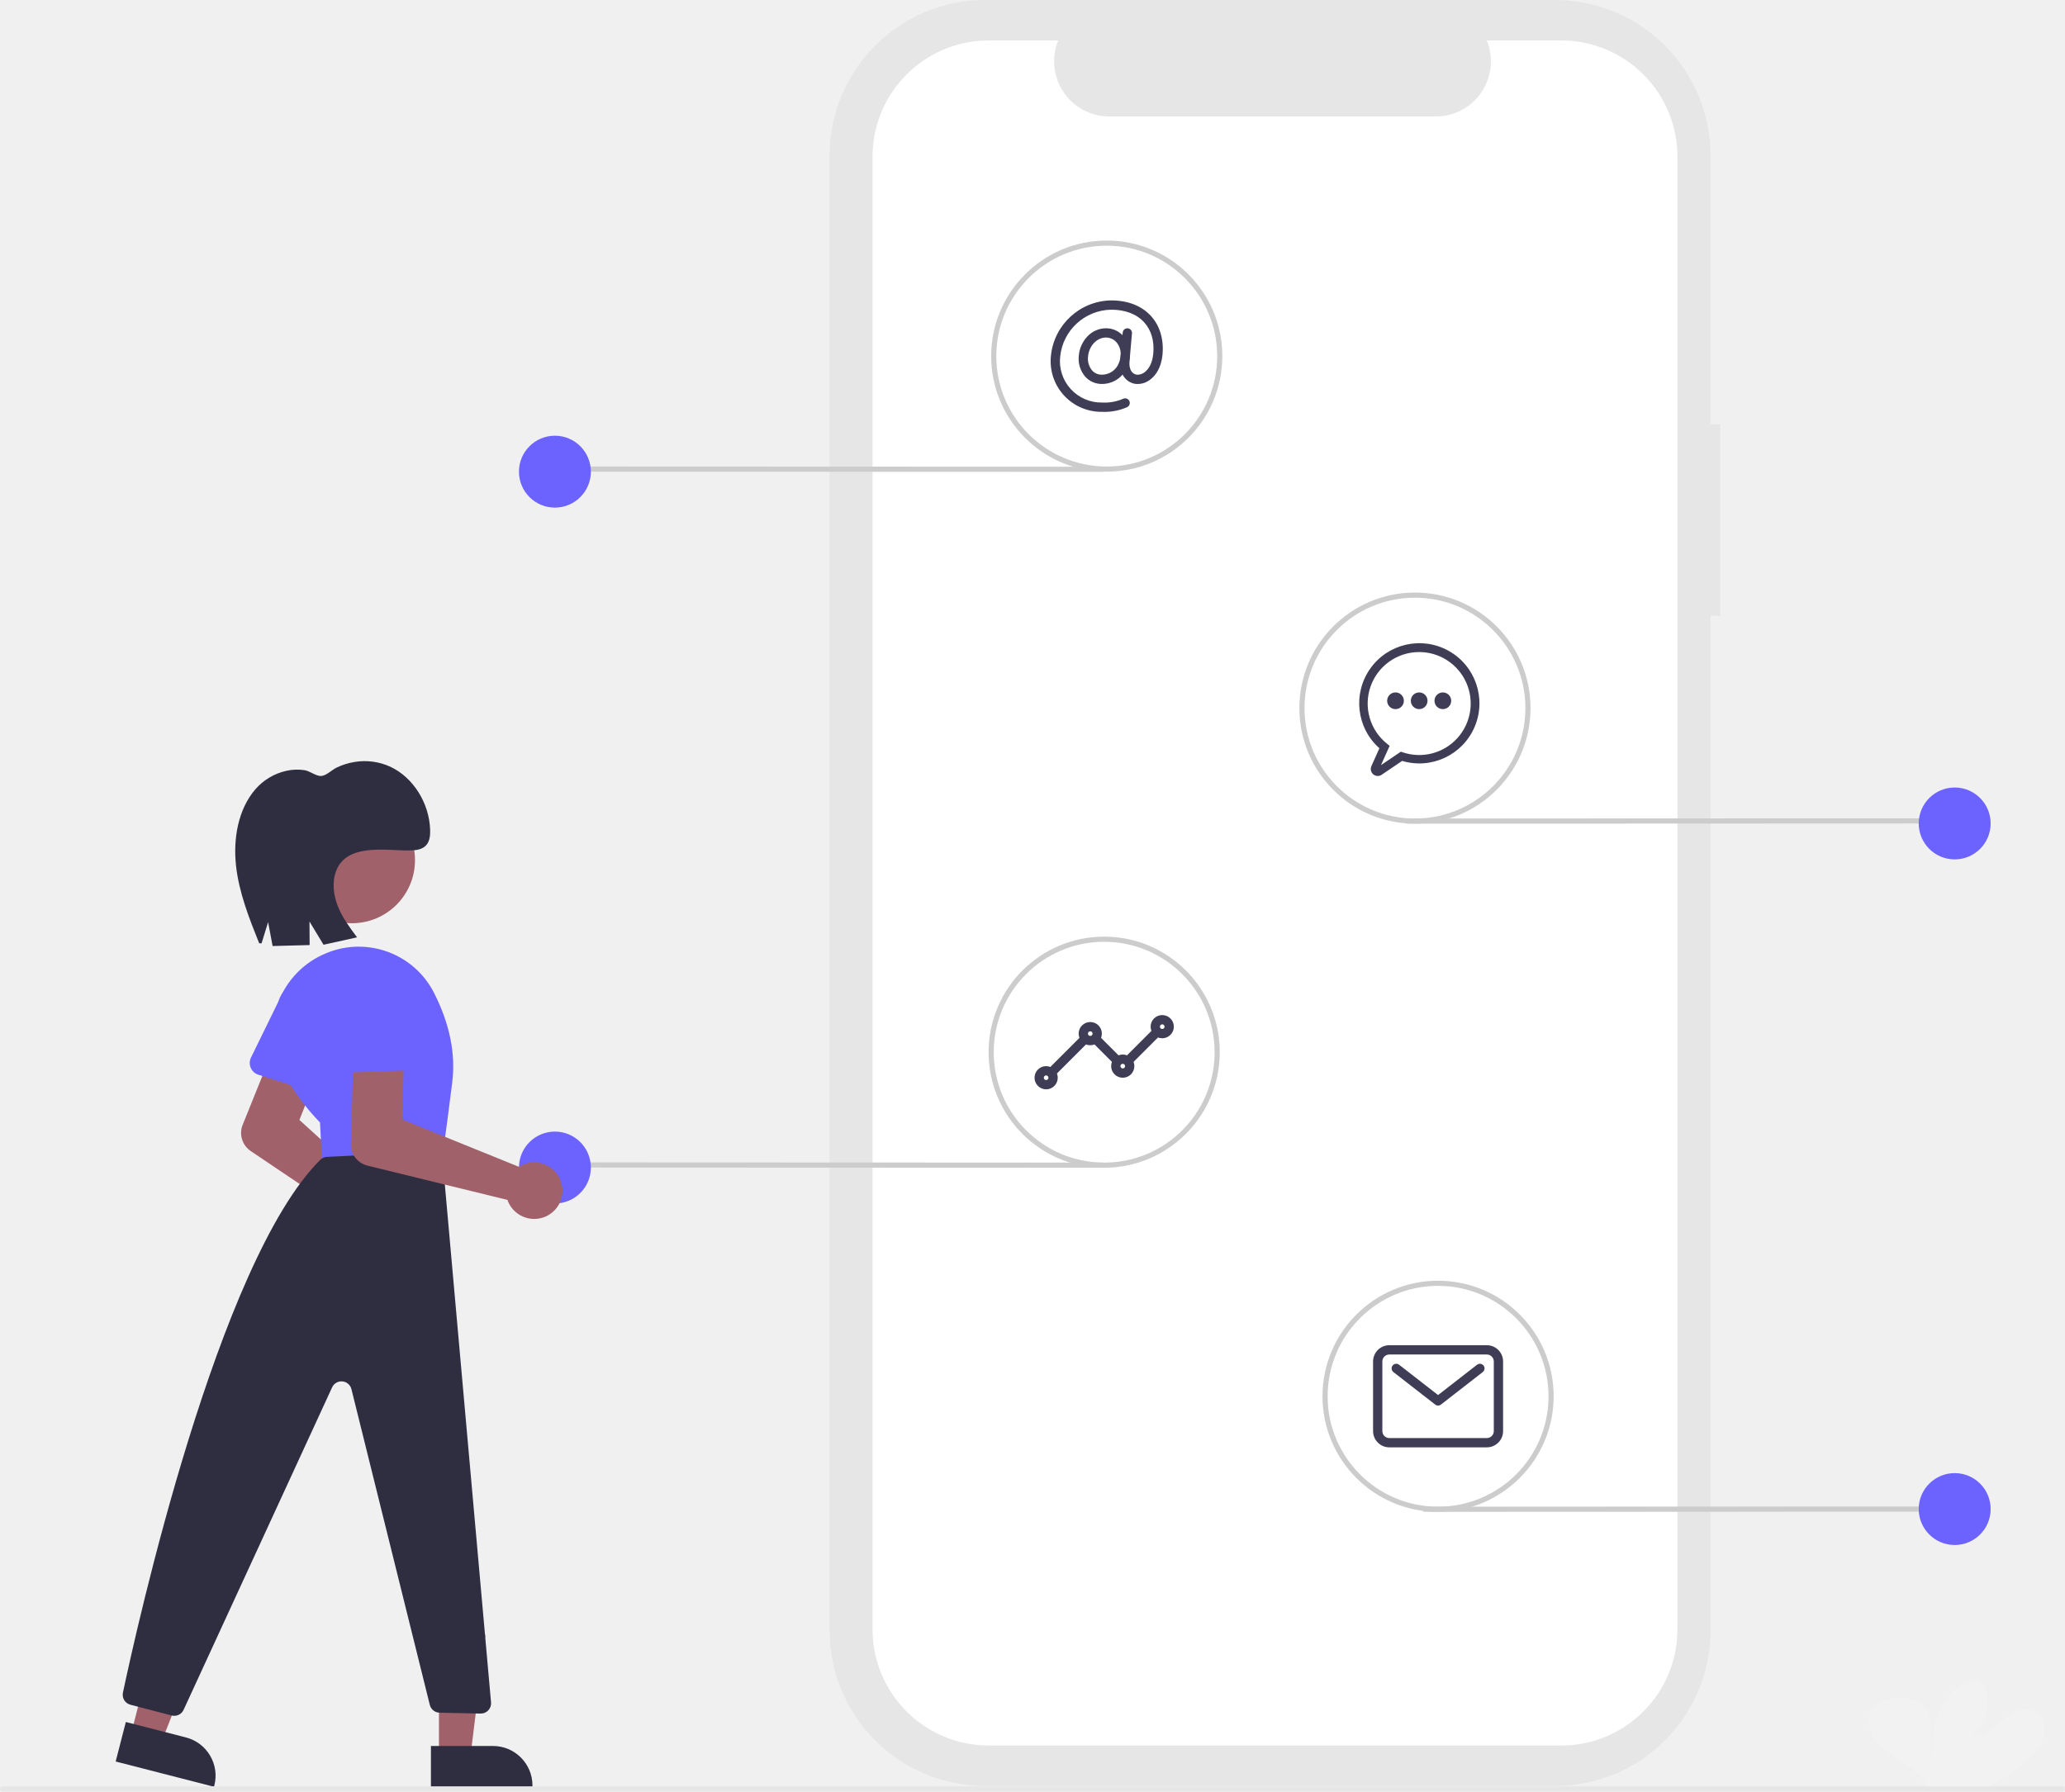
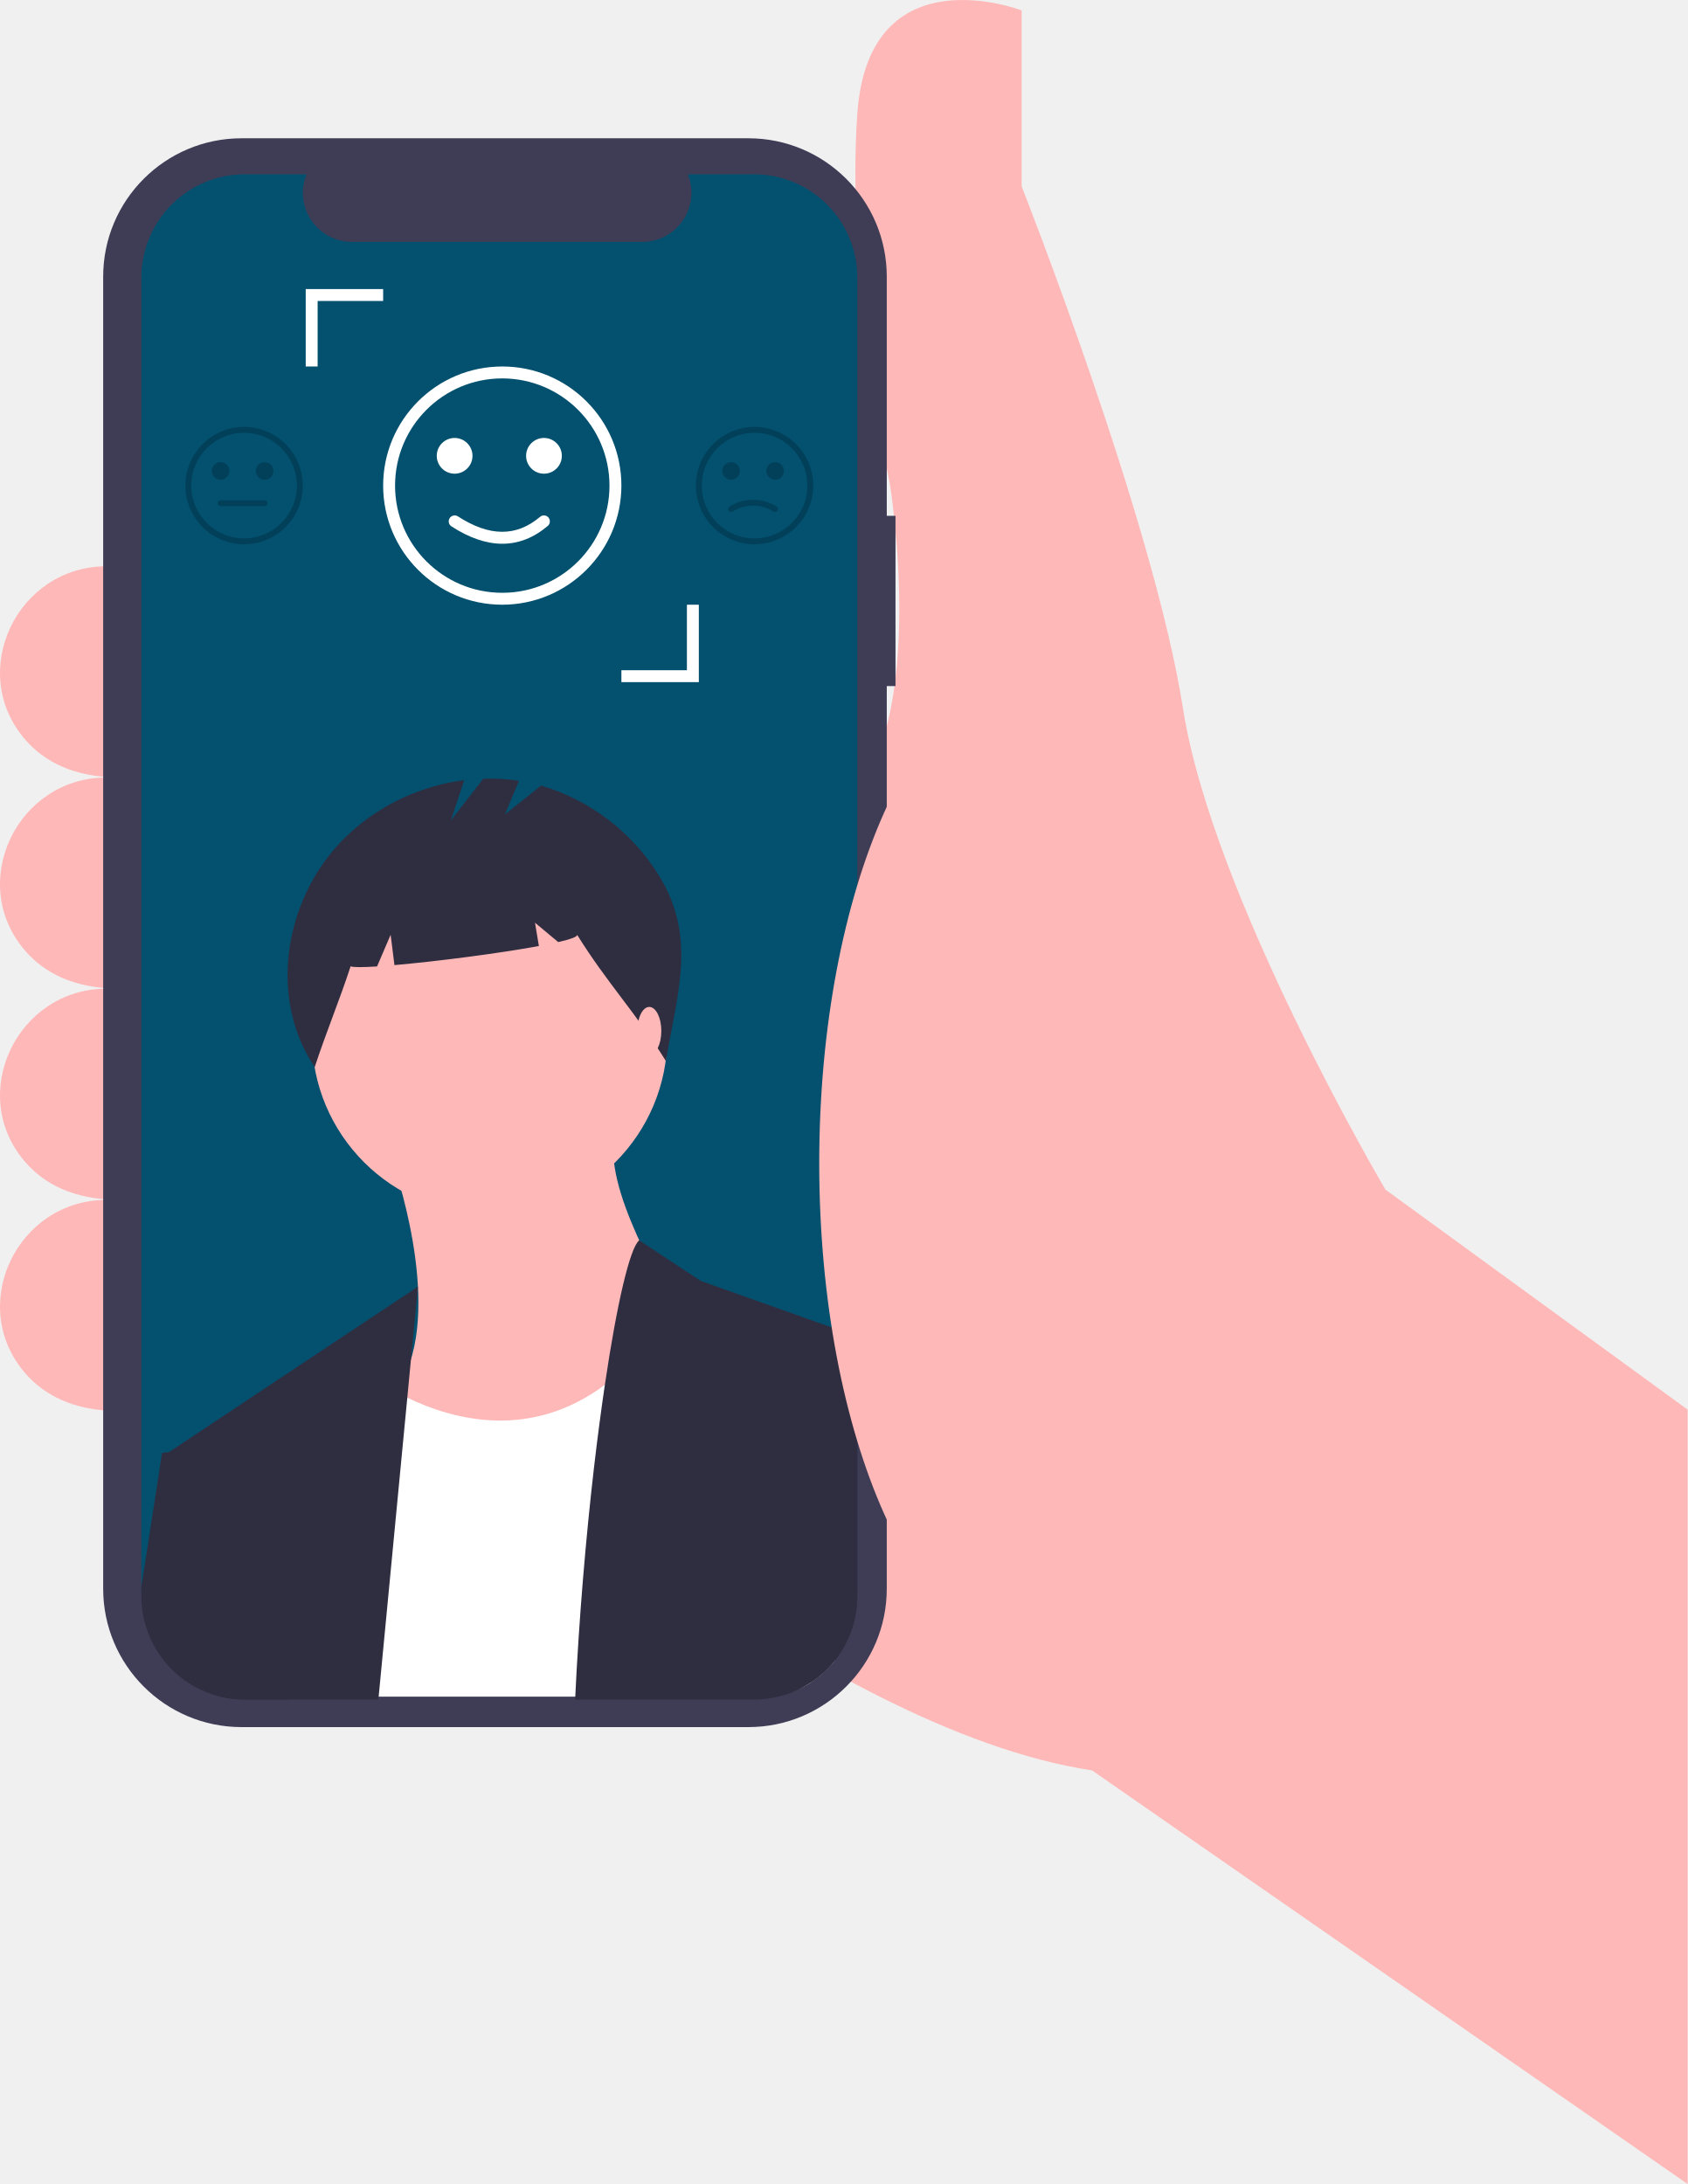
- <svg xmlns="http://www.w3.org/2000/svg" id="acbdcde3-a4fd-43c9-b2e2-23268a62f9b0" data-name="Layer 1" width="804" height="697.683" viewBox="0 0 804 697.683">
-   <path id="e9a96f1c-287a-42d8-bbee-a97ef2edbe89" data-name="Path 22" d="M867.817,266.442h-3.821V161.752a60.594,60.594,0,0,0-60.594-60.594H581.596a60.594,60.594,0,0,0-60.594,60.594V736.096a60.594,60.594,0,0,0,60.594,60.594H803.402a60.594,60.594,0,0,0,60.593-60.594V340.962h3.821Z" transform="translate(-198 -101.1587)" fill="#e6e6e6" />
-   <path id="bb6cf65b-d1a0-4b47-beae-738e5a961a87" data-name="Path 23" d="M805.847,116.917H776.896a21.498,21.498,0,0,1-19.907,29.617h-127.07a21.498,21.498,0,0,1-19.905-29.617H582.973A45.251,45.251,0,0,0,537.722,162.168V735.677a45.251,45.251,0,0,0,45.251,45.251H805.847a45.251,45.251,0,0,0,45.251-45.251h0V162.167a45.251,45.251,0,0,0-45.251-45.25Z" transform="translate(-198 -101.1587)" fill="#fff" />
-   <path d="M626.994,250.689a8.606,8.606,0,0,1-6.427-2.798,10.721,10.721,0,0,1-2.544-8.208,12.408,12.408,0,0,1,3.328-7.483,9.991,9.991,0,0,1,7.236-3.206,9.015,9.015,0,0,1,6.721,2.962,10.522,10.522,0,0,1,2.589,8.044l0,0a11.951,11.951,0,0,1-3.592,7.841A10.627,10.627,0,0,1,626.994,250.689Zm1.593-18.08c-3.539,0-6.597,3.246-6.962,7.39a7.115,7.115,0,0,0,1.608,5.449,4.964,4.964,0,0,0,3.761,1.624c3.31,0,6.851-2.285,7.301-7.391a6.904,6.904,0,0,0-1.654-5.285A5.439,5.439,0,0,0,628.587,232.609Zm7.509,7.232h0Z" transform="translate(-198 -101.1587)" fill="#3f3d56" />
-   <path d="M627.112,261.537a19.73,19.73,0,0,1-19.936-21.853,23.961,23.961,0,0,1,23.441-21.538c6.509,0,11.865,2.091,15.488,6.048,3.436,3.752,5.045,9.033,4.53,14.872-.487,5.531-2.833,8.411-4.716,9.854a7.923,7.923,0,0,1-5.998,1.719c-2.976-.528-6.268-3.231-5.75-9.114l.958-10.876a1.808,1.808,0,0,1,3.602.317l-.958,10.876c-.257,2.925.782,4.882,2.779,5.236A4.363,4.363,0,0,0,643.72,246.049c1.306-1.001,2.942-3.08,3.313-7.301.431-4.886-.813-9.074-3.595-12.113-2.92-3.189-7.354-4.874-12.822-4.874A20.332,20.332,0,0,0,610.778,239.999a16.116,16.116,0,0,0,16.334,17.922,18.145,18.145,0,0,0,8.258-1.497,1.808,1.808,0,0,1,1.401,3.334A21.691,21.691,0,0,1,627.112,261.537Z" transform="translate(-198 -101.1587)" fill="#3f3d56" />
-   <path d="M608.022,519.964a1.808,1.808,0,0,1-1.278-3.086l11.752-11.752a1.808,1.808,0,0,1,2.557,2.557l-11.752,11.752A1.802,1.802,0,0,1,608.022,519.964Zm29.832-4.52a1.808,1.808,0,0,1-1.278-3.086l9.944-9.944a1.808,1.808,0,0,1,2.557,2.557l-9.944,9.944A1.802,1.802,0,0,1,637.854,515.444Zm-5.424,0a1.802,1.802,0,0,1-1.278-.53l-7.232-7.232a1.808,1.808,0,1,1,2.557-2.557l7.232,7.232a1.808,1.808,0,0,1-1.278,3.086Z" transform="translate(-198 -101.1587)" fill="#3f3d56" />
-   <path d="M650.51,505.5a4.52,4.52,0,1,1,4.52-4.52A4.525,4.525,0,0,1,650.51,505.5Zm0-5.424a.904.904,0,1,0,.904.904A.905.905,0,0,0,650.51,500.076Z" transform="translate(-198 -101.1587)" fill="#3f3d56" />
-   <path d="M635.142,520.868a4.52,4.52,0,1,1,4.52-4.52A4.525,4.525,0,0,1,635.142,520.868Zm0-5.424a.904.904,0,1,0,.904.904A.905.905,0,0,0,635.142,515.444Z" transform="translate(-198 -101.1587)" fill="#3f3d56" />
-   <path d="M622.486,508.212a4.52,4.52,0,1,1,4.52-4.52A4.525,4.525,0,0,1,622.486,508.212Zm0-5.424a.904.904,0,1,0,.904.904A.905.905,0,0,0,622.486,502.788Z" transform="translate(-198 -101.1587)" fill="#3f3d56" />
-   <path d="M605.31,525.388a4.52,4.52,0,1,1,4.52-4.52A4.525,4.525,0,0,1,605.31,525.388Zm0-5.424a.904.904,0,1,0,.904.904A.905.905,0,0,0,605.31,519.964Z" transform="translate(-198 -101.1587)" fill="#3f3d56" />
-   <path d="M776.894,664.812H738.926a6.335,6.335,0,0,1-6.328-6.328V631.364a6.335,6.335,0,0,1,6.328-6.328h37.967a6.335,6.335,0,0,1,6.328,6.328v27.12A6.335,6.335,0,0,1,776.894,664.812ZM738.926,628.652a2.715,2.715,0,0,0-2.712,2.712v27.12a2.715,2.715,0,0,0,2.712,2.712h37.967a2.715,2.715,0,0,0,2.712-2.712V631.364a2.715,2.715,0,0,0-2.712-2.712Z" transform="translate(-198 -101.1587)" fill="#3f3d56" />
-   <path d="M757.91,648.54a1.805,1.805,0,0,1-1.11-.381l-16.272-12.656a1.808,1.808,0,1,1,2.22-2.854l15.162,11.792,15.162-11.792a1.808,1.808,0,1,1,2.22,2.854l-16.272,12.656A1.805,1.805,0,0,1,757.91,648.54Z" transform="translate(-198 -101.1587)" fill="#3f3d56" />
-   <path d="M961.835,689.841l-209.141.083a1,1,0,0,1,0-2l209.141-.083a1,1,0,0,1,0,2Z" transform="translate(-198 -101.1587)" fill="#ccc" />
-   <circle cx="761.051" cy="587.683" r="14" fill="#6c63ff" />
-   <path d="M956.835,421.841l-211.141.083a1,1,0,0,1,0-2l211.141-.083a1,1,0,0,1,0,2Z" transform="translate(-198 -101.1587)" fill="#ccc" />
-   <circle cx="761.051" cy="320.683" r="14" fill="#6c63ff" />
-   <path d="M416.268,284.841l211.141.083a1,1,0,0,0,0-2l-211.141-.083a1,1,0,1,0,0,2Z" transform="translate(-198 -101.1587)" fill="#ccc" />
-   <circle cx="216.051" cy="183.683" r="14" fill="#6c63ff" />
-   <path d="M416.268,555.841l211.141.083a1,1,0,0,0,0-2l-211.141-.083a1,1,0,1,0,0,2Z" transform="translate(-198 -101.1587)" fill="#ccc" />
-   <circle cx="216.051" cy="454.683" r="14" fill="#6c63ff" />
-   <path d="M757.91,689.924a45,45,0,1,1,45-45A45.051,45.051,0,0,1,757.91,689.924Zm0-88a43,43,0,1,0,43,43A43.049,43.049,0,0,0,757.91,601.924Z" transform="translate(-198 -101.1587)" fill="#ccc" />
-   <path d="M627.91,555.924a45,45,0,1,1,45-45A45.051,45.051,0,0,1,627.91,555.924Zm0-88a43,43,0,1,0,43,43A43.049,43.049,0,0,0,627.91,467.924Z" transform="translate(-198 -101.1587)" fill="#ccc" />
-   <path d="M748.91,421.924a45,45,0,1,1,45-45A45.051,45.051,0,0,1,748.91,421.924Zm0-88a43,43,0,1,0,43,43A43.049,43.049,0,0,0,748.91,333.924Z" transform="translate(-198 -101.1587)" fill="#ccc" />
-   <path d="M628.91,284.841a45,45,0,1,1,45-45A45.051,45.051,0,0,1,628.91,284.841Zm0-88a43,43,0,1,0,43,43A43.049,43.049,0,0,0,628.91,196.841Z" transform="translate(-198 -101.1587)" fill="#ccc" />
-   <path d="M346.502,589.738a11.019,11.019,0,0,1-4.302-7.881,10.269,10.269,0,0,1-.025-1.08l-46.568-31.362a8.552,8.552,0,0,1-3.337-9.67l22.257-55.296a9.699,9.699,0,0,1,18.023,7.171l-17.97,45.69L350.842,570.246a10.462,10.462,0,0,1,1.453-.225,11.001,11.001,0,0,1,2.983,21.763,11.407,11.407,0,0,1-2.147.206A10.865,10.865,0,0,1,346.502,589.738Z" transform="translate(-198 -101.1587)" fill="#a0616a" />
-   <path d="M295.626,517.009a4.812,4.812,0,0,1,.101-4.01l10.625-21.716a13.377,13.377,0,0,1,25.522,8.028l-3.879,23.942a4.817,4.817,0,0,1-6.214,3.82l-23.185-7.368A4.811,4.811,0,0,1,295.626,517.009Z" transform="translate(-198 -101.1587)" fill="#6c63ff" />
-   <polygon points="170.908 683.95 183.168 683.95 189 636.662 170.906 636.663 170.908 683.95" fill="#a0616a" />
-   <path d="M365.781,781.106l24.144-.001h.001a15.386,15.386,0,0,1,15.386,15.386v.5l-39.531.001Z" transform="translate(-198 -101.1587)" fill="#2f2e41" />
-   <polygon points="51.025 675.264 62.899 678.315 80.319 633.967 62.794 629.464 51.025 675.264" fill="#a0616a" />
-   <path d="M246.993,771.767l23.384,6.009.001 0a15.386,15.386,0,0,1,11.072,18.732l-.124.484L243.038,787.154Z" transform="translate(-198 -101.1587)" fill="#2f2e41" />
-   <circle cx="137.015" cy="334.98" r="24.561" fill="#a0616a" />
-   <path d="M322.592,538.3a88.73,88.73,0,0,1-14.736-20.234,32.716,32.716,0,0,1-1.54-26.477A33.442,33.442,0,0,1,325.307,472.244a32.88,32.88,0,0,1,41.612,15.446c6.146,12.027,8.554,23.786,7.159,34.952-2.668,21.346-4.23,32.379-4.643,32.791l-.137.138-45.689,2.03Z" transform="translate(-198 -101.1587)" fill="#6c63ff" />
-   <path d="M325.306,551.694l40.887-2.035a4,4,0,0,1,4.183,3.64l18.809,210.832a4,4,0,0,1-4.069,4.355l-15.974-.34a4,4,0,0,1-3.797-3.036L334.828,642.147a4,4,0,0,0-7.516-.709L269.483,767.037a4,4,0,0,1-4.643,2.198l-16.076-4.194a3.995,3.995,0,0,1-2.905-4.693c5.289-24.968,36.972-167.956,76.862-207.533A3.941,3.941,0,0,1,325.306,551.694Z" transform="translate(-198 -101.1587)" fill="#2f2e41" />
-   <path d="M402.733,575.366a11.018,11.018,0,0,1-6.758-5.913,10.353,10.353,0,0,1-.397-1.004l-54.531-13.363a8.552,8.552,0,0,1-6.469-7.925l1.805-59.578a9.699,9.699,0,0,1,19.391.509l-1.096,49.084,45.401,18.397a10.744,10.744,0,0,1,1.285-.713h0a11.01,11.01,0,1,1,1.369,20.506Z" transform="translate(-198 -101.1587)" fill="#a0616a" />
-   <path d="M330.567,517.27a4.812,4.812,0,0,1-1.253-3.81L332.017,489.435a13.377,13.377,0,0,1,26.735-1.022l4.399,23.852a4.817,4.817,0,0,1-4.567,5.687l-24.313.858A4.811,4.811,0,0,1,330.567,517.27Z" transform="translate(-198 -101.1587)" fill="#6c63ff" />
-   <path d="M299.821,468.565l2.566-8.294,1.755,9.309,14.413-.382-.066-9.178,5.479,9.057,13.061-2.887c-2.79-3.718-5.614-7.494-7.398-11.877s-2.434-9.522-.767-13.959c4.122-10.968,19.751-7.899,28.3-7.992,2.494-.027,5.309-.207,6.943-2.246,1.23-1.535,1.431-3.732,1.369-5.762-.321-10.455-6.598-20.429-15.471-24.585a23.981,23.981,0,0,0-13.905-1.884,25.139,25.139,0,0,0-7.092,2.234c-1.997.976-4.095,3.299-6.245,3.236-1.807-.053-4.199-1.935-6.166-2.257a19.06,19.06,0,0,0-7.123.249,22.375,22.375,0,0,0-12.076,7.226c-6.68,7.762-8.665,19.2-7.501,29.731s5.104,20.434,8.999,30.166" transform="translate(-198 -101.1587)" fill="#2f2e41" />
-   <path d="M1001,798.841H199a1,1,0,0,1,0-2h802a1,1,0,0,1,0,2Z" transform="translate(-198 -101.1587)" fill="#e6e6e6" />
-   <path d="M987.47,786.448a19.309,19.309,0,0,0,6.375-9.596c.814-3.819-.814-8.301-4.45-9.779-4.084-1.577-8.451,1.262-11.755,4.117s-7.106,6.126-11.439,5.512a17.383,17.383,0,0,0,5.33-16.287,6.641,6.641,0,0,0-1.494-3.321c-2.258-2.424-6.375-1.378-9.098.531-8.633,6.077-11.041,17.798-11.074,28.358-.88-3.819-.149-7.787-.166-11.622s-1.096-8.301-4.383-10.327a13.282,13.282,0,0,0-6.641-1.577c-3.885-.133-8.202.249-10.858,3.088-3.321,3.52-2.441,9.447.432,13.282s7.222,6.309,11.223,8.999a24.772,24.772,0,0,1,8.036,7.654,7.322,7.322,0,0,1,.598,1.361h24.323A67.688,67.688,0,0,0,987.47,786.448Z" transform="translate(-198 -101.1587)" fill="#f2f2f2" />
-   <path d="M734.405,403.361a2.719,2.719,0,0,1-2.47-3.825l3.129-6.981a23.407,23.407,0,1,1,8.849,4.929l-7.985,5.406A2.71,2.71,0,0,1,734.405,403.361Zm16.146-48.267a20.046,20.046,0,0,0-12.488,35.735l.986.786-3.367,7.512,7.726-5.23.763.256a20.052,20.052,0,1,0,6.38-39.059Z" transform="translate(-198 -101.1587)" fill="#3f3d56" />
-   <circle cx="552.551" cy="272.908" r="3.253" fill="#3f3d56" />
-   <circle cx="543.336" cy="272.908" r="3.253" fill="#3f3d56" />
-   <circle cx="561.767" cy="272.908" r="3.253" fill="#3f3d56" />
+ <svg xmlns="http://www.w3.org/2000/svg" data-name="Layer 1" width="608.157" height="787.141" viewBox="0 0 608.157 787.141">
+   <path d="M904.078,564.467,795.186,485.176s-62.375-105.721-72.947-173.382S664.092,123.611,664.092,123.611V60.178S609.117,39.034,604.888,97.181,616.518,230.389,616.518,230.389s15.858,95.149-20.087,119.465L465.337,564.467S591.145,679.703,689.465,694.504L904.078,843.57Z" transform="translate(-295.9216 -56.42973)" fill="#ffb8b8" />
+   <path d="M337.943,260.519h-3.59c-32.341,0-50.52,38.182-29.27,62.561,6.84,7.847,17.236,13.279,32.859,13.558Z" transform="translate(-295.9216 -56.42973)" fill="#ffb8b8" />
+   <path d="M337.943,336.638h-3.59c-32.341,0-50.52,38.182-29.27,62.561,6.84,7.847,17.236,13.279,32.859,13.558Z" transform="translate(-295.9216 -56.42973)" fill="#ffb8b8" />
+   <path d="M337.943,412.758h-3.59c-32.341,0-50.52,38.182-29.27,62.561,6.84,7.847,17.236,13.279,32.859,13.558Z" transform="translate(-295.9216 -56.42973)" fill="#ffb8b8" />
+   <path d="M337.943,488.877h-3.59c-32.341,0-50.52,38.182-29.27,62.561,6.84,7.847,17.236,13.279,32.859,13.558Z" transform="translate(-295.9216 -56.42973)" fill="#ffb8b8" />
+   <path d="M618.632,242.345h-3.146V156.152a49.886,49.886,0,0,0-49.886-49.886H382.989a49.886,49.886,0,0,0-49.886,49.886V629.012a49.886,49.886,0,0,0,49.886,49.886H565.6a49.886,49.886,0,0,0,49.886-49.886V303.698H618.632Z" transform="translate(-295.9216 -56.42973)" fill="#3f3d56" />
+   <path d="M604.867,156.501V628.661a37.403,37.403,0,0,1-13.68,28.862,34.617,34.617,0,0,1-2.95,2.167,37.086,37.086,0,0,1-20.626,6.227H384.122a36.828,36.828,0,0,1-8.828-1.057,37.255,37.255,0,0,1-28.428-36.199V156.501a37.259,37.259,0,0,1,37.256-37.256h22.265a17.695,17.695,0,0,0,16.387,24.379H527.384a17.717,17.717,0,0,0,16.397-24.379h23.829A37.259,37.259,0,0,1,604.867,156.501Z" transform="translate(-295.9216 -56.42973)" fill="#03506f" />
+   <path d="M437.36,475.053s18.012,50.032,4.003,78.05,22.014,60.039,22.014,60.039,94.061-48.031,82.053-72.047S513.409,485.059,517.412,465.046Z" transform="translate(-295.9216 -56.42973)" fill="#ffb8b8" />
+   <circle cx="176.461" cy="373.594" r="64.041" fill="#ffb8b8" />
+   <path d="M596.896,654.744a37.253,37.253,0,0,1-5.709,5.836,34.617,34.617,0,0,1-2.95,2.167c-5.91,3.933-12.993,5.17-20.626,5.17H405.541l2.802-77.789,18.015-40.026a83.594,83.594,0,0,0,12.93,8.341c1.078.581,2.22,1.163,3.415,1.734,16.873,8.151,44.456,15.319,71.192-4.641,8.415-6.28,16.746-15.256,24.644-27.731l49.921,28.302,2.622,30.659Z" transform="translate(-295.9216 -56.42973)" fill="#fff" />
+   <path d="M446.529,520.151l-2.506,26.187-1.322,13.839-1.977,20.605L432.278,668.974H384.122a36.828,36.828,0,0,1-8.828-1.057l-18.988-87.801.55-.359Z" transform="translate(-295.9216 -56.42973)" fill="#2f2e41" />
+   <path d="M604.867,538.144V631.718a37.403,37.403,0,0,1-13.68,28.862,34.617,34.617,0,0,1-2.95,2.167,37.086,37.086,0,0,1-20.626,6.227H503.174c1.406-29.57,3.891-58.432,6.798-83.572,1.248-10.71,2.569-20.742,3.922-29.866,4.356-29.412,9.029-49.382,12.38-52.078l22.159,14.621Z" transform="translate(-295.9216 -56.42973)" fill="#2f2e41" />
+   <path d="M402.338,652.164l-2.305,16.81h-15.911a36.828,36.828,0,0,1-8.828-1.057A37.255,37.255,0,0,1,346.866,631.718v-3.383l7.443-48.219,2.548-.359,11.46-1.639Z" transform="translate(-295.9216 -56.42973)" fill="#2f2e41" />
+   <path d="M604.867,550.345V631.718a37.403,37.403,0,0,1-13.68,28.862,34.617,34.617,0,0,1-2.95,2.167l-9.79-42.606,12.634-33.376Z" transform="translate(-295.9216 -56.42973)" fill="#2f2e41" />
+   <path d="M533.453,372.102a74.816,74.816,0,0,0-42.558-32.535L477.883,349.976l5.059-12.141a68.871,68.871,0,0,0-12.86-.743L458.374,352.144l4.845-14.537c-20.229,2.579-39.461,13.598-51.118,30.406-14.9,21.485-17.415,51.364-2.76,73.017,4.023-12.363,8.906-23.964,12.929-36.327.928.397,4.446.372,9.532.046l4.895-11.421,1.367,10.938c15.171-1.322,37.672-4.223,52.055-6.882l-1.398-8.391,8.367,6.973c4.406-1.014,7.023-1.934,6.806-2.637,10.696,17.244,21.295,28.258,31.991,45.502C539.946,414.508,547.114,394.29,533.453,372.102Z" transform="translate(-295.9216 -56.42973)" fill="#2f2e41" />
+   <ellipse cx="233.985" cy="371.582" rx="4.335" ry="8.671" fill="#ffb8b8" />
+   <ellipse cx="375.042" cy="419.232" rx="79.819" ry="178.668" fill="#ffb8b8" />
+   <path d="M383.89,252.59a21.144,21.144,0,1,1,21.144-21.144A21.168,21.168,0,0,1,383.89,252.59Zm0-40.174a19.03,19.03,0,1,0,19.03,19.03A19.051,19.051,0,0,0,383.89,212.416Z" transform="translate(-295.9216 -56.42973)" opacity="0.2" />
+   <circle cx="79.511" cy="169.73" r="3.172" opacity="0.2" />
+   <circle cx="95.369" cy="169.73" r="3.172" opacity="0.2" />
+   <path d="M391.291,238.847H375.432a1.057,1.057,0,0,1,0-2.114h15.858a1.057,1.057,0,0,1,0,2.114Z" transform="translate(-295.9216 -56.42973)" opacity="0.2" />
+   <path d="M567.845,252.59a21.144,21.144,0,1,1,21.144-21.144A21.168,21.168,0,0,1,567.845,252.59Zm0-40.174a19.03,19.03,0,1,0,19.03,19.03A19.052,19.052,0,0,0,567.845,212.416Z" transform="translate(-295.9216 -56.42973)" opacity="0.2" />
+   <circle cx="263.465" cy="169.73" r="3.172" opacity="0.2" />
+   <circle cx="279.323" cy="169.73" r="3.172" opacity="0.2" />
+   <path d="M575.244,240.961a1.055,1.055,0,0,1-.527-.141,13.822,13.822,0,0,0-14.803,0,1.057,1.057,0,1,1-1.055-1.833,15.978,15.978,0,0,1,16.913,0,1.057,1.057,0,0,1-.529,1.973Z" transform="translate(-295.9216 -56.42973)" opacity="0.2" />
+   <path d="M476.925,274.375a42.929,42.929,0,1,1,42.929-42.929A42.978,42.978,0,0,1,476.925,274.375Zm0-81.565a38.636,38.636,0,1,0,38.636,38.636A38.68,38.68,0,0,0,476.925,192.81Z" transform="translate(-295.9216 -56.42973)" fill="#fff" />
+   <circle cx="163.831" cy="164.284" r="6.439" fill="#fff" />
+   <circle cx="196.028" cy="164.284" r="6.439" fill="#fff" />
+   <path d="M476.948,252.405q-8.661,0-18.362-6.279a2.146,2.146,0,0,1,2.335-3.601c11.377,7.375,21.07,7.429,29.642.163a2.146,2.146,0,0,1,2.775,3.274C488.273,250.257,482.795,252.405,476.948,252.405Z" transform="translate(-295.9216 -56.42973)" fill="#fff" />
+   <polygon points="251.836 245.849 223.932 245.849 223.932 241.557 247.543 241.557 247.543 217.946 251.836 217.946 251.836 245.849" fill="#fff" />
+   <polygon points="114.463 132.087 110.17 132.087 110.17 104.183 138.074 104.183 138.074 108.476 114.463 108.476 114.463 132.087" fill="#fff" />
</svg>
